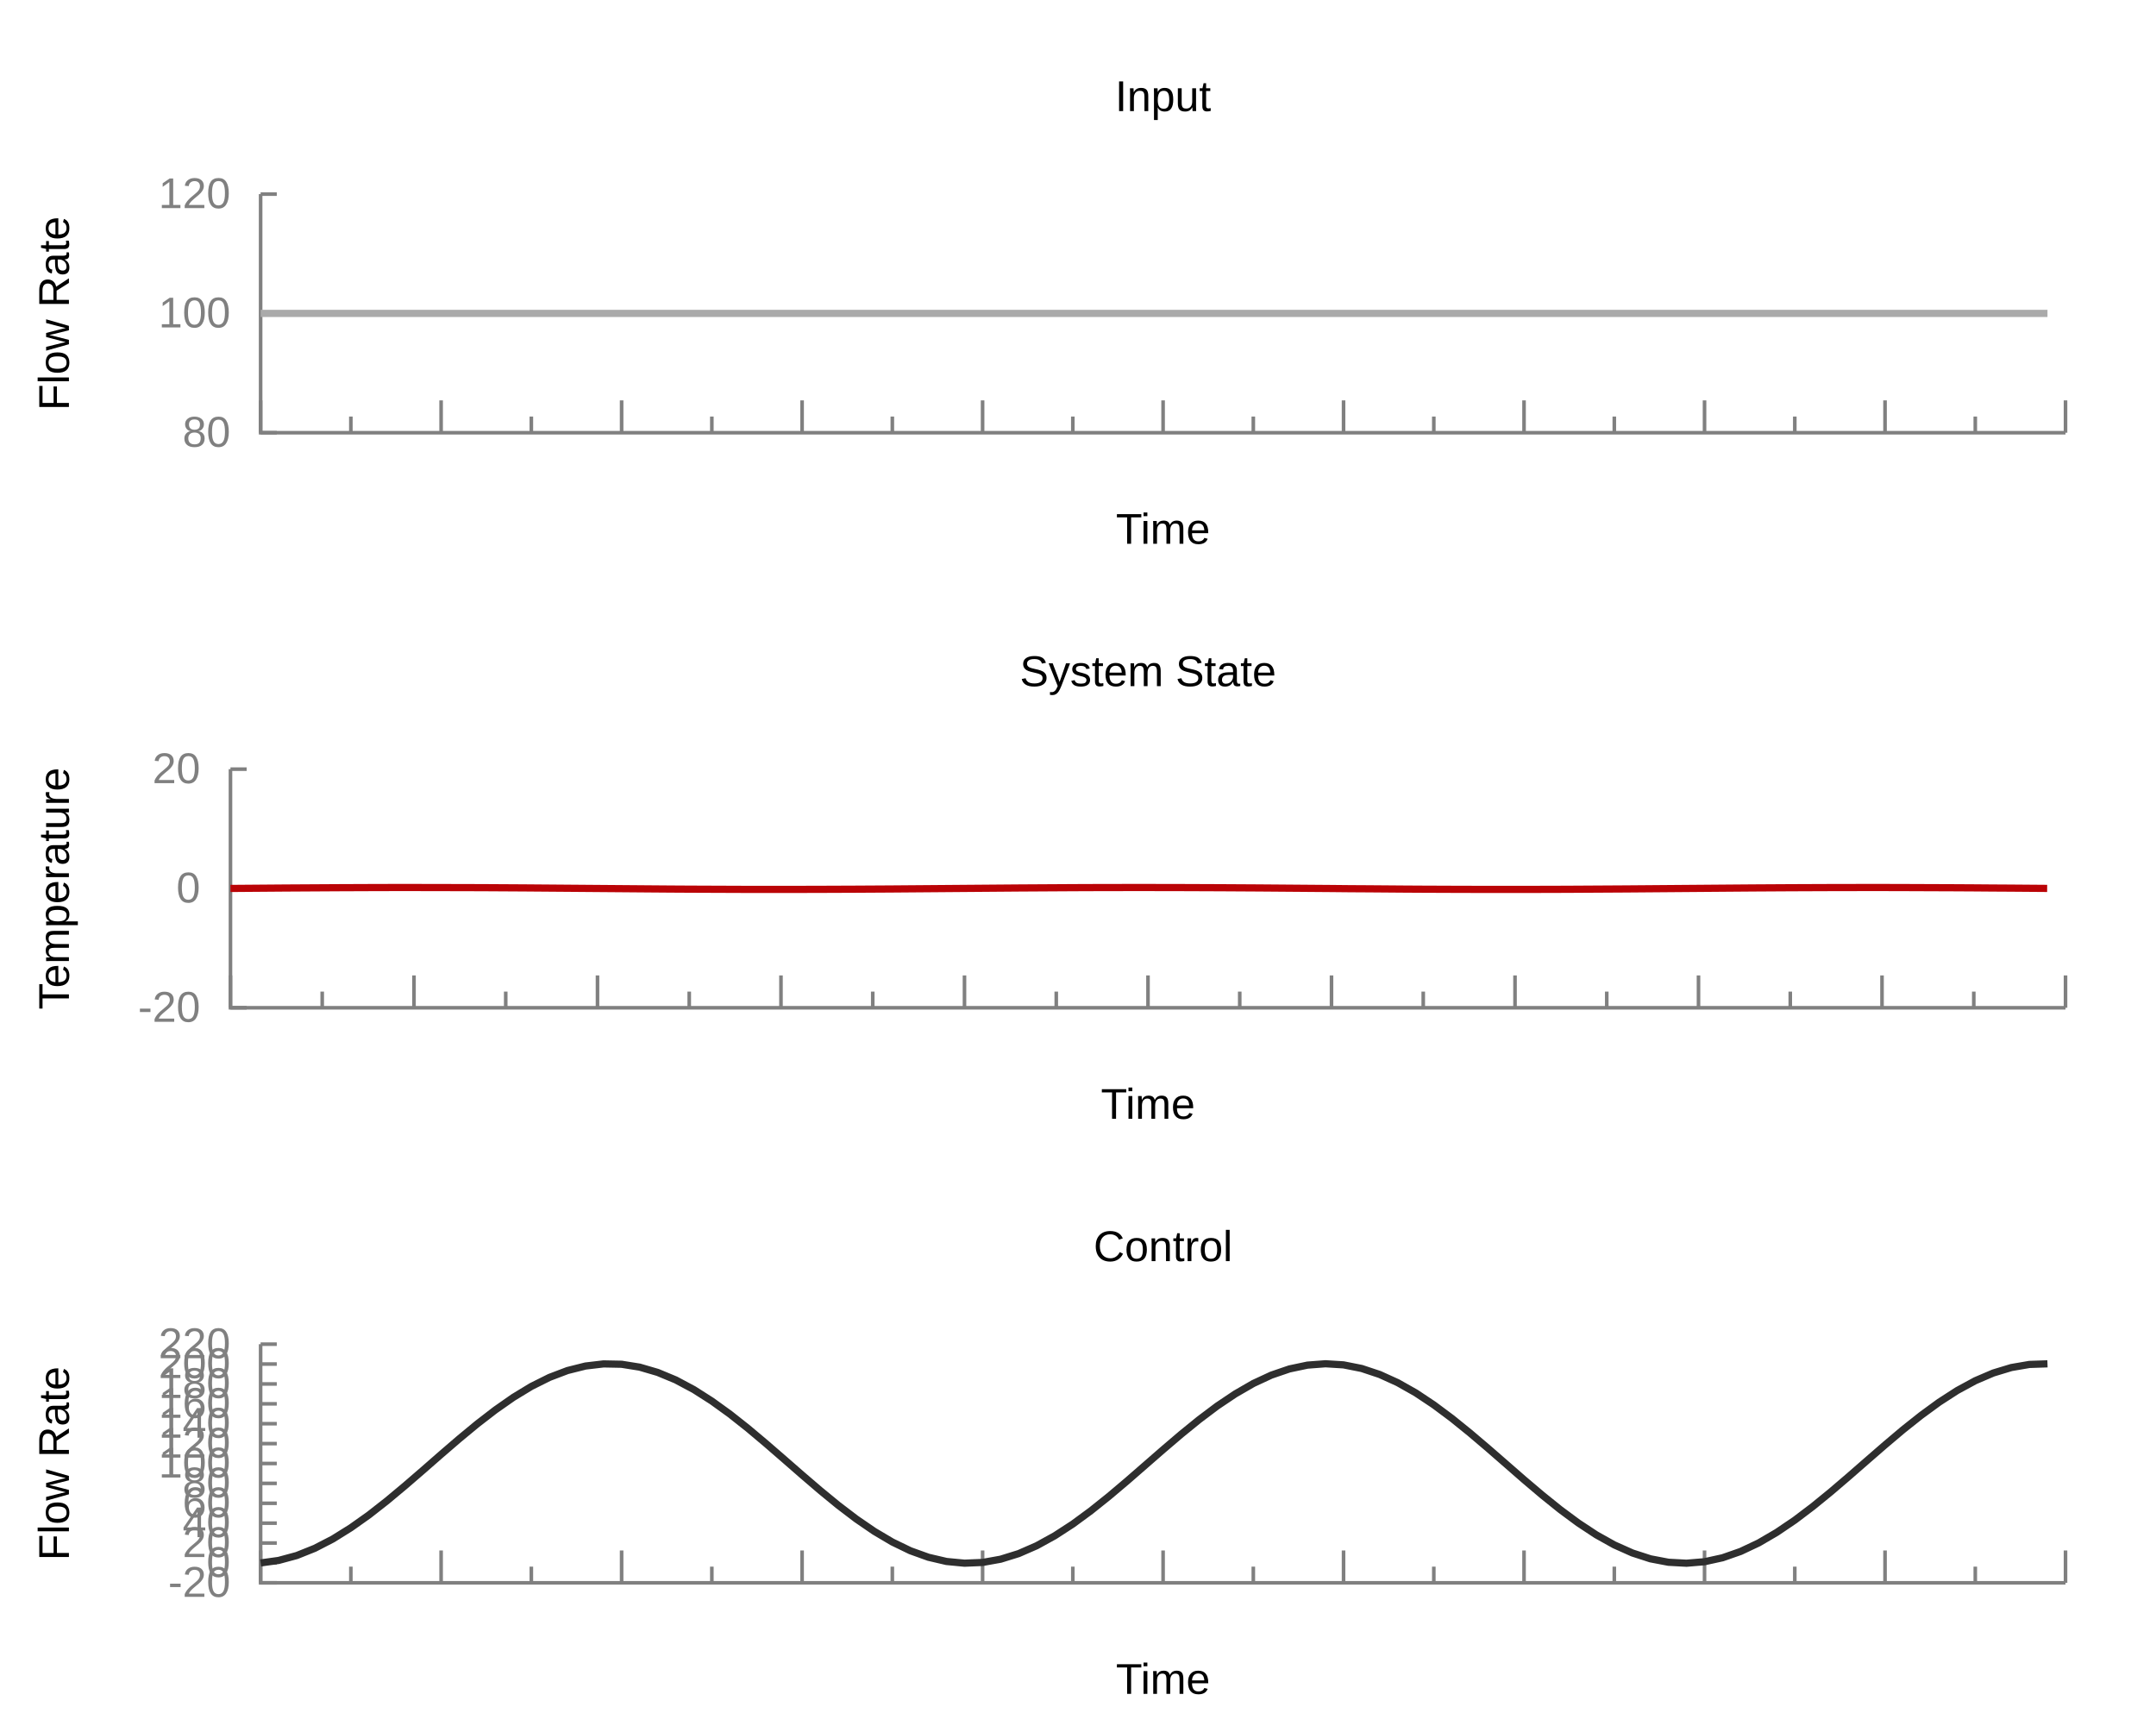
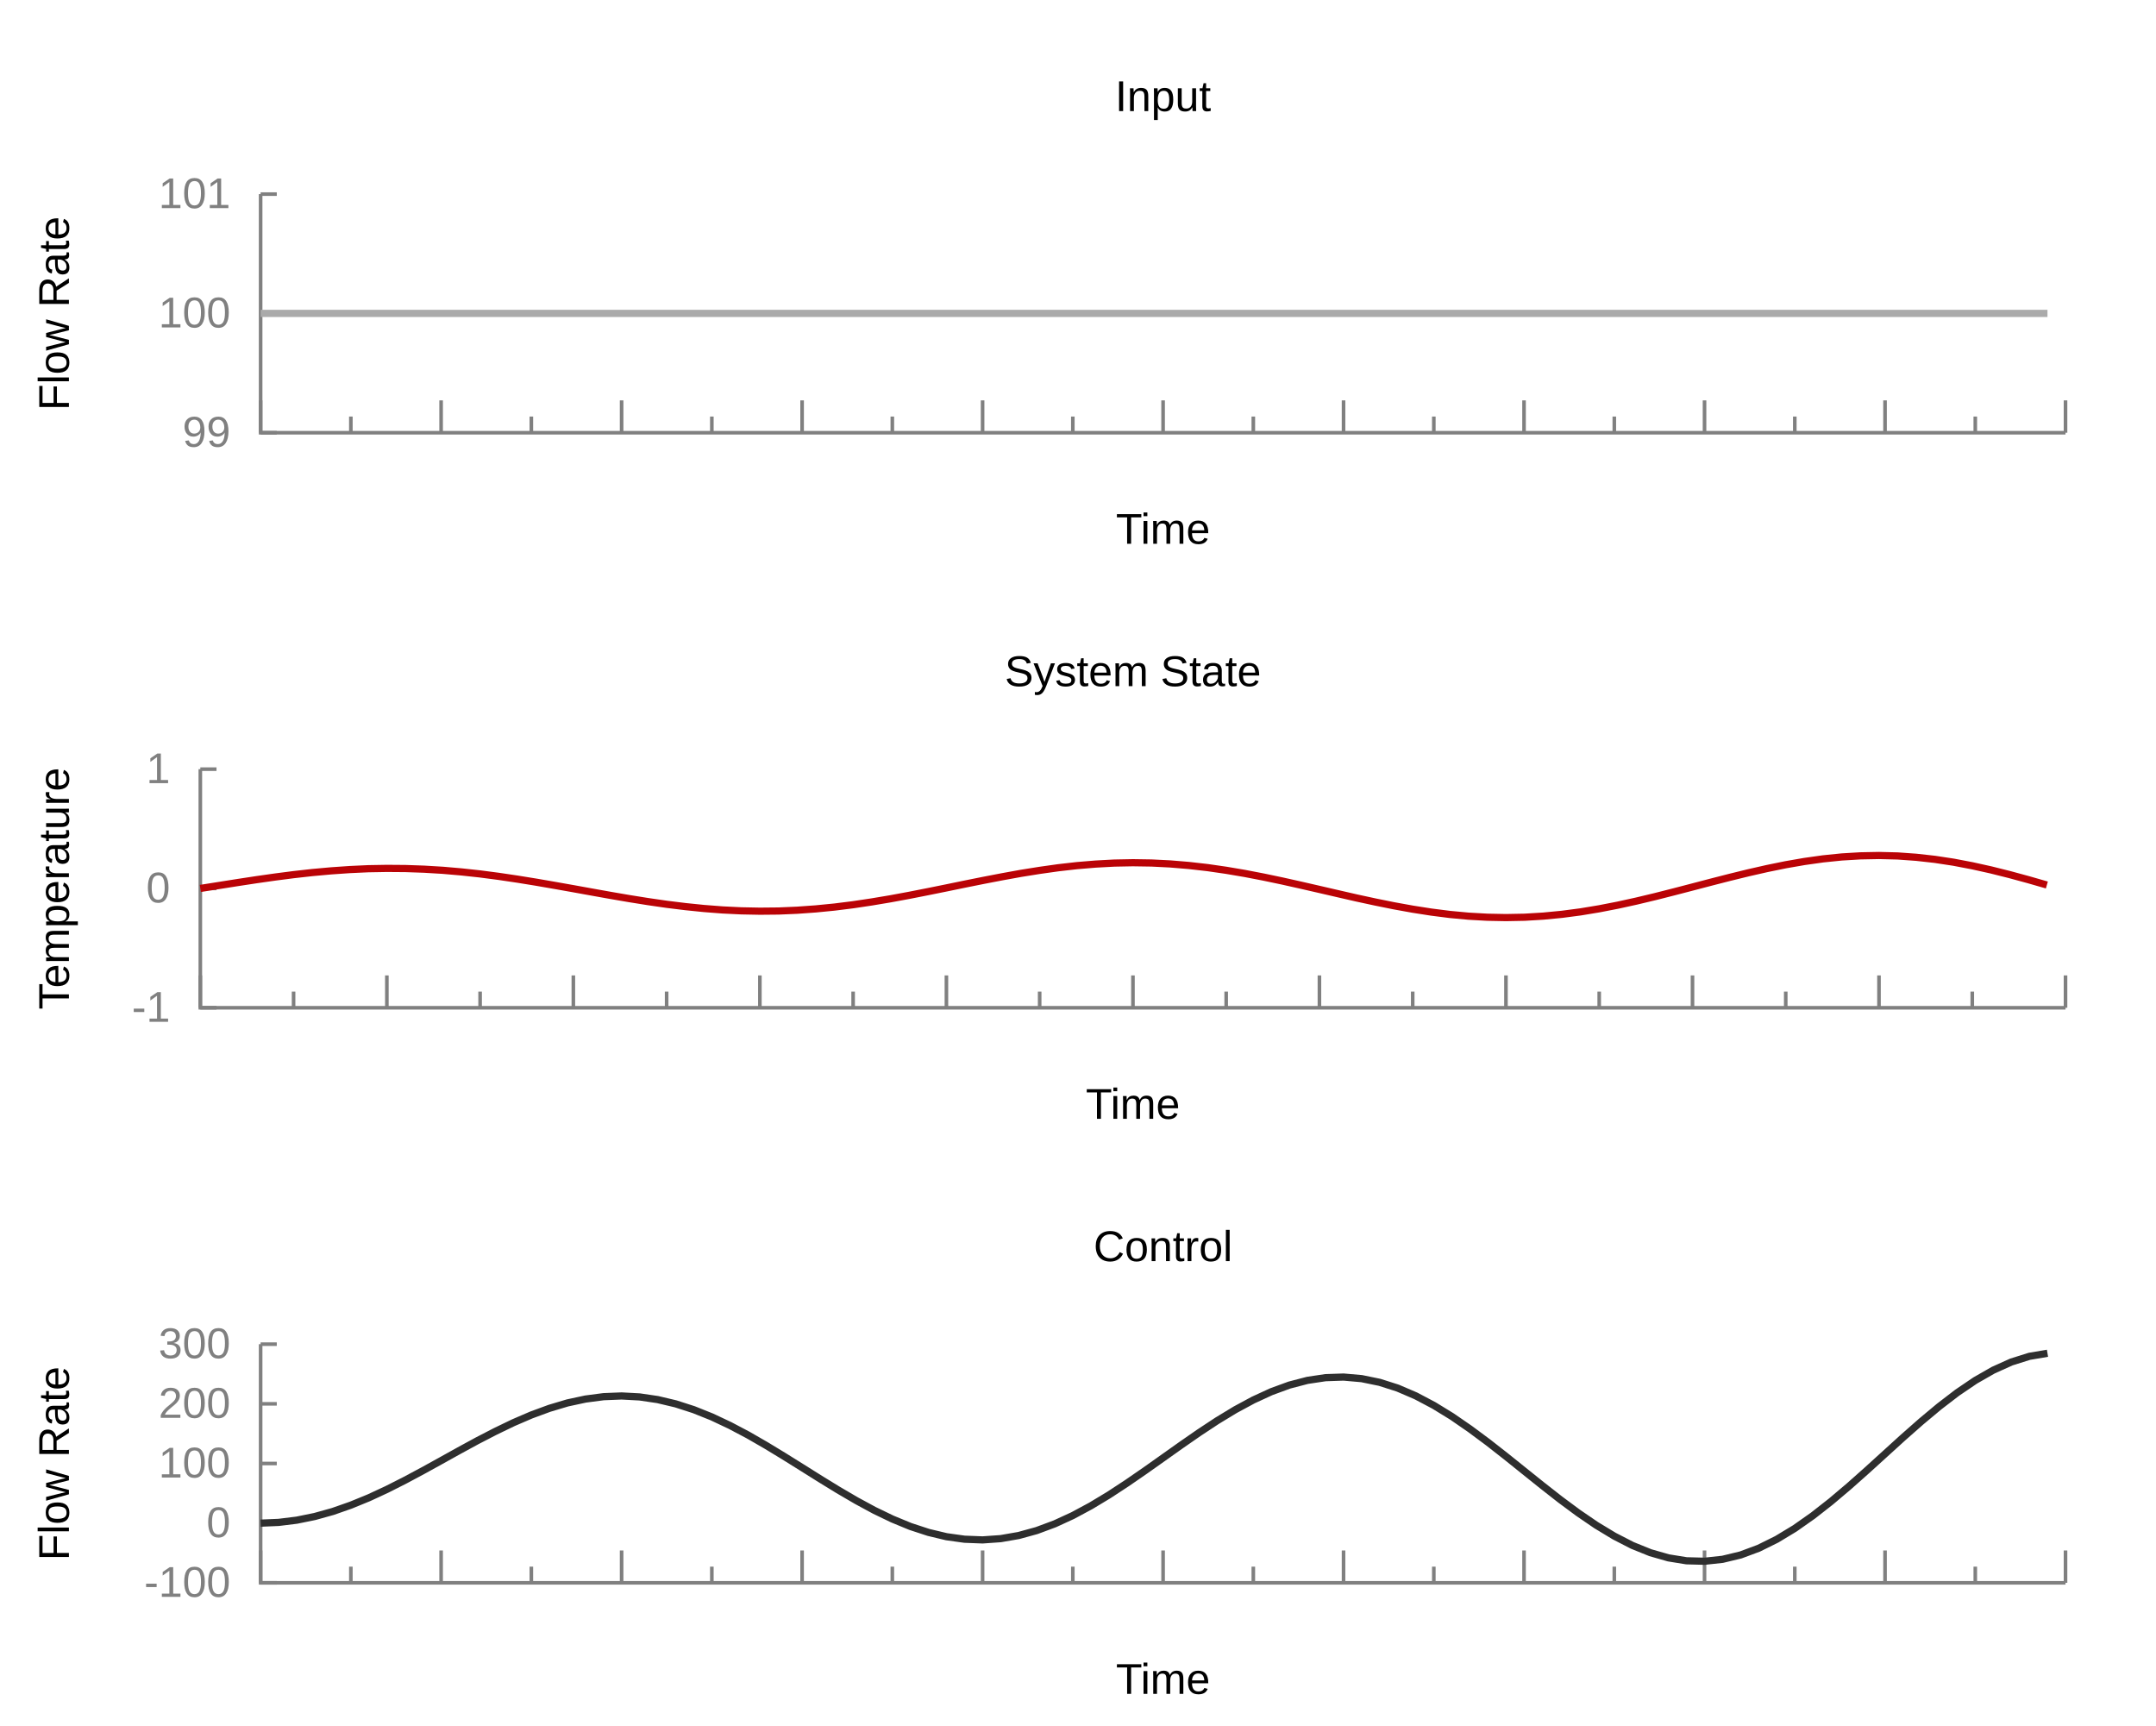
<svg xmlns="http://www.w3.org/2000/svg" xmlns:xlink="http://www.w3.org/1999/xlink" width="600" height="480" viewBox="0 0 600 480">
  <g id="gnuplot_canvas">
    <rect x="0" y="0" width="600" height="480" fill="none" />
    <defs>
      <circle id="gpDot" r="0.5" stroke-width="0.5" stroke="currentColor" />
      <path id="gpPt0" stroke-width="0.222" stroke="currentColor" d="M-1,0 h2 M0,-1 v2" />
      <path id="gpPt1" stroke-width="0.222" stroke="currentColor" d="M-1,-1 L1,1 M1,-1 L-1,1" />
      <path id="gpPt2" stroke-width="0.222" stroke="currentColor" d="M-1,0 L1,0 M0,-1 L0,1 M-1,-1 L1,1 M-1,1 L1,-1" />
      <rect id="gpPt3" stroke-width="0.222" stroke="currentColor" x="-1" y="-1" width="2" height="2" />
      <rect id="gpPt4" stroke-width="0.222" stroke="currentColor" fill="currentColor" x="-1" y="-1" width="2" height="2" />
      <circle id="gpPt5" stroke-width="0.222" stroke="currentColor" cx="0" cy="0" r="1" />
      <use xlink:href="#gpPt5" id="gpPt6" fill="currentColor" stroke="none" />
      <path id="gpPt7" stroke-width="0.222" stroke="currentColor" d="M0,-1.33 L-1.33,0.67 L1.33,0.67 z" />
      <use xlink:href="#gpPt7" id="gpPt8" fill="currentColor" stroke="none" />
      <use xlink:href="#gpPt7" id="gpPt9" stroke="currentColor" transform="rotate(180)" />
      <use xlink:href="#gpPt9" id="gpPt10" fill="currentColor" stroke="none" />
      <use xlink:href="#gpPt3" id="gpPt11" stroke="currentColor" transform="rotate(45)" />
      <use xlink:href="#gpPt11" id="gpPt12" fill="currentColor" stroke="none" />
      <path id="gpPt13" stroke-width="0.222" stroke="currentColor" d="M0,1.330 L1.265,0.411 L0.782,-1.067 L-0.782,-1.076 L-1.265,0.411 z" />
      <use xlink:href="#gpPt13" id="gpPt14" fill="currentColor" stroke="none" />
      <filter id="textbox" filterUnits="objectBoundingBox" x="0" y="0" height="1" width="1">
        <feFlood flood-color="white" flood-opacity="1" result="bgnd" />
        <feComposite in="SourceGraphic" in2="bgnd" operator="atop" />
      </filter>
      <filter id="greybox" filterUnits="objectBoundingBox" x="0" y="0" height="1" width="1">
        <feFlood flood-color="lightgrey" flood-opacity="1" result="grey" />
        <feComposite in="SourceGraphic" in2="grey" operator="atop" />
      </filter>
    </defs>
    <g fill="none" color="white" stroke="currentColor" stroke-width="1.00" stroke-linecap="butt" stroke-linejoin="miter">
</g>
    <g fill="none" color="black" stroke="currentColor" stroke-width="1.00" stroke-linecap="butt" stroke-linejoin="miter">
      <path stroke="rgb(128, 128, 128)" d="M72.53,120.40 L77.03,120.40  " />
      <g transform="translate(64.14,124.30)" stroke="none" fill="rgb(128,128,128)" font-family="Arial" font-size="12.00" text-anchor="end">
        <text>
-           <tspan font-family="Arial"> 80</tspan>
+           <tspan font-family="Arial"> 99</tspan>
        </text>
      </g>
    </g>
    <g fill="none" color="black" stroke="currentColor" stroke-width="1.00" stroke-linecap="butt" stroke-linejoin="miter">
      <path stroke="rgb(128, 128, 128)" d="M72.53,87.20 L77.03,87.20  " />
      <g transform="translate(64.14,91.10)" stroke="none" fill="rgb(128,128,128)" font-family="Arial" font-size="12.00" text-anchor="end">
        <text>
          <tspan font-family="Arial"> 100</tspan>
        </text>
      </g>
    </g>
    <g fill="none" color="black" stroke="currentColor" stroke-width="1.00" stroke-linecap="butt" stroke-linejoin="miter">
      <path stroke="rgb(128, 128, 128)" d="M72.53,54.01 L77.03,54.01  " />
      <g transform="translate(64.14,57.91)" stroke="none" fill="rgb(128,128,128)" font-family="Arial" font-size="12.00" text-anchor="end">
        <text>
-           <tspan font-family="Arial"> 120</tspan>
+           <tspan font-family="Arial"> 101</tspan>
        </text>
      </g>
    </g>
    <g fill="none" color="black" stroke="currentColor" stroke-width="1.00" stroke-linecap="butt" stroke-linejoin="miter">
      <path stroke="rgb(128, 128, 128)" d="M72.53,120.40 L72.53,111.40  " />
      <g transform="translate(72.53,142.30)" stroke="none" fill="rgb(128,128,128)" font-family="Arial" font-size="12.00" text-anchor="middle">
        <text />
      </g>
    </g>
    <g fill="none" color="black" stroke="currentColor" stroke-width="1.00" stroke-linecap="butt" stroke-linejoin="miter">
      <path stroke="rgb(128, 128, 128)" d="M97.64,120.40 L97.64,115.90 M122.76,120.40 L122.76,111.40  " />
      <g transform="translate(122.76,142.30)" stroke="none" fill="rgb(128,128,128)" font-family="Arial" font-size="12.00" text-anchor="middle">
        <text />
      </g>
    </g>
    <g fill="none" color="black" stroke="currentColor" stroke-width="1.00" stroke-linecap="butt" stroke-linejoin="miter">
      <path stroke="rgb(128, 128, 128)" d="M147.87,120.40 L147.87,115.90 M172.99,120.40 L172.99,111.40  " />
      <g transform="translate(172.99,142.30)" stroke="none" fill="rgb(128,128,128)" font-family="Arial" font-size="12.00" text-anchor="middle">
        <text />
      </g>
    </g>
    <g fill="none" color="black" stroke="currentColor" stroke-width="1.00" stroke-linecap="butt" stroke-linejoin="miter">
      <path stroke="rgb(128, 128, 128)" d="M198.10,120.40 L198.10,115.90 M223.22,120.40 L223.22,111.40  " />
      <g transform="translate(223.22,142.30)" stroke="none" fill="rgb(128,128,128)" font-family="Arial" font-size="12.00" text-anchor="middle">
        <text />
      </g>
    </g>
    <g fill="none" color="black" stroke="currentColor" stroke-width="1.00" stroke-linecap="butt" stroke-linejoin="miter">
      <path stroke="rgb(128, 128, 128)" d="M248.33,120.40 L248.33,115.90 M273.45,120.40 L273.45,111.40  " />
      <g transform="translate(273.45,142.30)" stroke="none" fill="rgb(128,128,128)" font-family="Arial" font-size="12.00" text-anchor="middle">
        <text />
      </g>
    </g>
    <g fill="none" color="black" stroke="currentColor" stroke-width="1.00" stroke-linecap="butt" stroke-linejoin="miter">
      <path stroke="rgb(128, 128, 128)" d="M298.56,120.40 L298.56,115.90 M323.68,120.40 L323.68,111.40  " />
      <g transform="translate(323.68,142.30)" stroke="none" fill="rgb(128,128,128)" font-family="Arial" font-size="12.00" text-anchor="middle">
        <text />
      </g>
    </g>
    <g fill="none" color="black" stroke="currentColor" stroke-width="1.00" stroke-linecap="butt" stroke-linejoin="miter">
      <path stroke="rgb(128, 128, 128)" d="M348.79,120.40 L348.79,115.90 M373.90,120.40 L373.90,111.40  " />
      <g transform="translate(373.90,142.30)" stroke="none" fill="rgb(128,128,128)" font-family="Arial" font-size="12.00" text-anchor="middle">
        <text />
      </g>
    </g>
    <g fill="none" color="black" stroke="currentColor" stroke-width="1.00" stroke-linecap="butt" stroke-linejoin="miter">
      <path stroke="rgb(128, 128, 128)" d="M399.02,120.40 L399.02,115.90 M424.13,120.40 L424.13,111.40  " />
      <g transform="translate(424.13,142.30)" stroke="none" fill="rgb(128,128,128)" font-family="Arial" font-size="12.00" text-anchor="middle">
        <text />
      </g>
    </g>
    <g fill="none" color="black" stroke="currentColor" stroke-width="1.00" stroke-linecap="butt" stroke-linejoin="miter">
      <path stroke="rgb(128, 128, 128)" d="M449.25,120.40 L449.25,115.90 M474.36,120.40 L474.36,111.40  " />
      <g transform="translate(474.36,142.30)" stroke="none" fill="rgb(128,128,128)" font-family="Arial" font-size="12.00" text-anchor="middle">
        <text />
      </g>
    </g>
    <g fill="none" color="black" stroke="currentColor" stroke-width="1.00" stroke-linecap="butt" stroke-linejoin="miter">
      <path stroke="rgb(128, 128, 128)" d="M499.48,120.40 L499.48,115.90 M524.59,120.40 L524.59,111.40  " />
      <g transform="translate(524.59,142.30)" stroke="none" fill="rgb(128,128,128)" font-family="Arial" font-size="12.00" text-anchor="middle">
        <text />
      </g>
    </g>
    <g fill="none" color="black" stroke="currentColor" stroke-width="1.00" stroke-linecap="butt" stroke-linejoin="miter">
      <path stroke="rgb(128, 128, 128)" d="M549.71,120.40 L549.71,115.90 M574.82,120.40 L574.82,111.40  " />
      <g transform="translate(574.82,142.30)" stroke="none" fill="rgb(128,128,128)" font-family="Arial" font-size="12.00" text-anchor="middle">
        <text />
      </g>
    </g>
    <g fill="none" color="black" stroke="currentColor" stroke-width="1.00" stroke-linecap="butt" stroke-linejoin="miter">
</g>
    <g fill="none" color="black" stroke="currentColor" stroke-width="1.00" stroke-linecap="butt" stroke-linejoin="miter">
      <path stroke="rgb(128, 128, 128)" d="M72.53,54.01 L72.53,120.40 L574.82,120.40 M574.82,54.01 M72.53,54.01  " />
    </g>
    <g fill="none" color="black" stroke="currentColor" stroke-width="1.00" stroke-linecap="butt" stroke-linejoin="miter">
      <g transform="translate(19.18,87.21) rotate(270)" stroke="none" fill="black" font-family="Arial" font-size="12.00" text-anchor="middle">
        <text>
          <tspan font-family="Arial">Flow Rate</tspan>
        </text>
      </g>
    </g>
    <g fill="none" color="black" stroke="currentColor" stroke-width="1.00" stroke-linecap="butt" stroke-linejoin="miter">
      <g transform="translate(323.67,151.30)" stroke="none" fill="black" font-family="Arial" font-size="12.00" text-anchor="middle">
        <text>
          <tspan font-family="Arial">Time</tspan>
        </text>
      </g>
    </g>
    <g fill="none" color="black" stroke="currentColor" stroke-width="1.00" stroke-linecap="butt" stroke-linejoin="miter">
</g>
    <g id="gnuplot_plot_1a">
      <g fill="none" color="white" stroke="currentColor" stroke-width="2.00" stroke-linecap="butt" stroke-linejoin="miter">
</g>
      <g fill="none" color="black" stroke="currentColor" stroke-width="2.00" stroke-linecap="butt" stroke-linejoin="miter">
        <path stroke="rgb(170, 170, 170)" d="M72.53,87.20 L77.55,87.20 L82.58,87.20 L87.60,87.20 L92.62,87.20 L97.64,87.20 L102.67,87.20 L107.69,87.20   L112.71,87.20 L117.74,87.20 L122.76,87.20 L127.78,87.20 L132.80,87.20 L137.83,87.20 L142.85,87.20 L147.87,87.20   L152.90,87.20 L157.92,87.20 L162.94,87.20 L167.97,87.20 L172.99,87.20 L178.01,87.20 L183.03,87.20 L188.06,87.20   L193.08,87.20 L198.10,87.20 L203.13,87.20 L208.15,87.20 L213.17,87.20 L218.19,87.20 L223.22,87.20 L228.24,87.20   L233.26,87.20 L238.29,87.20 L243.31,87.20 L248.33,87.20 L253.35,87.20 L258.38,87.20 L263.40,87.20 L268.42,87.20   L273.45,87.20 L278.47,87.20 L283.49,87.20 L288.51,87.20 L293.54,87.20 L298.56,87.20 L303.58,87.20 L308.61,87.20   L313.63,87.20 L318.65,87.20 L323.68,87.20 L328.70,87.20 L333.72,87.20 L338.74,87.20 L343.77,87.20 L348.79,87.20   L353.81,87.20 L358.84,87.20 L363.86,87.20 L368.88,87.20 L373.90,87.20 L378.93,87.20 L383.95,87.20 L388.97,87.20   L394.00,87.20 L399.02,87.20 L404.04,87.20 L409.06,87.20 L414.09,87.20 L419.11,87.20 L424.13,87.20 L429.16,87.20   L434.18,87.20 L439.20,87.20 L444.22,87.20 L449.25,87.20 L454.27,87.20 L459.29,87.20 L464.32,87.20 L469.34,87.20   L474.36,87.20 L479.38,87.20 L484.41,87.20 L489.43,87.20 L494.45,87.20 L499.48,87.20 L504.50,87.20 L509.52,87.20   L514.55,87.20 L519.57,87.20 L524.59,87.20 L529.61,87.20 L534.64,87.20 L539.66,87.20 L544.68,87.20 L549.71,87.20   L554.73,87.20 L559.75,87.20 L564.77,87.20 L569.80,87.20  " />
      </g>
    </g>
    <g fill="none" color="black" stroke="currentColor" stroke-width="2.00" stroke-linecap="butt" stroke-linejoin="miter">
</g>
    <g fill="none" color="black" stroke="black" stroke-width="1.00" stroke-linecap="butt" stroke-linejoin="miter">
</g>
    <g fill="none" color="black" stroke="currentColor" stroke-width="1.00" stroke-linecap="butt" stroke-linejoin="miter">
      <g transform="translate(323.67,30.91)" stroke="none" fill="black" font-family="Arial" font-size="12.00" text-anchor="middle">
        <text>
          <tspan font-family="Arial">Input</tspan>
        </text>
      </g>
    </g>
    <g fill="none" color="black" stroke="currentColor" stroke-width="1.00" stroke-linecap="butt" stroke-linejoin="miter">
</g>
    <g fill="none" color="black" stroke="currentColor" stroke-width="1.00" stroke-linecap="butt" stroke-linejoin="miter">
-       <path stroke="rgb(128, 128, 128)" d="M64.14,280.40 L68.64,280.40  " />
-       <g transform="translate(55.75,284.30)" stroke="none" fill="rgb(128,128,128)" font-family="Arial" font-size="12.00" text-anchor="end">
-         <text>
-           <tspan font-family="Arial">-20</tspan>
-         </text>
-       </g>
-     </g>
-     <g fill="none" color="black" stroke="currentColor" stroke-width="1.00" stroke-linecap="butt" stroke-linejoin="miter">
-       <path stroke="rgb(128, 128, 128)" d="M64.14,247.20 L68.64,247.20  " />
-       <g transform="translate(55.75,251.10)" stroke="none" fill="rgb(128,128,128)" font-family="Arial" font-size="12.00" text-anchor="end">
+       <path stroke="rgb(128, 128, 128)" d="M55.75,280.40 L60.25,280.40  " />
+       <g transform="translate(47.36,284.30)" stroke="none" fill="rgb(128,128,128)" font-family="Arial" font-size="12.00" text-anchor="end">
+         <text>
+           <tspan font-family="Arial">-1</tspan>
+         </text>
+       </g>
+     </g>
+     <g fill="none" color="black" stroke="currentColor" stroke-width="1.00" stroke-linecap="butt" stroke-linejoin="miter">
+       <path stroke="rgb(128, 128, 128)" d="M55.75,247.20 L60.25,247.20  " />
+       <g transform="translate(47.36,251.10)" stroke="none" fill="rgb(128,128,128)" font-family="Arial" font-size="12.00" text-anchor="end">
        <text>
          <tspan font-family="Arial"> 0</tspan>
        </text>
      </g>
    </g>
    <g fill="none" color="black" stroke="currentColor" stroke-width="1.00" stroke-linecap="butt" stroke-linejoin="miter">
-       <path stroke="rgb(128, 128, 128)" d="M64.14,214.01 L68.64,214.01  " />
-       <g transform="translate(55.75,217.91)" stroke="none" fill="rgb(128,128,128)" font-family="Arial" font-size="12.00" text-anchor="end">
-         <text>
-           <tspan font-family="Arial"> 20</tspan>
-         </text>
-       </g>
-     </g>
-     <g fill="none" color="black" stroke="currentColor" stroke-width="1.00" stroke-linecap="butt" stroke-linejoin="miter">
-       <path stroke="rgb(128, 128, 128)" d="M64.14,280.40 L64.14,271.40  " />
-       <g transform="translate(64.14,302.30)" stroke="none" fill="rgb(128,128,128)" font-family="Arial" font-size="12.00" text-anchor="middle">
-         <text />
-       </g>
-     </g>
-     <g fill="none" color="black" stroke="currentColor" stroke-width="1.00" stroke-linecap="butt" stroke-linejoin="miter">
-       <path stroke="rgb(128, 128, 128)" d="M89.67,280.40 L89.67,275.90 M115.21,280.40 L115.21,271.40  " />
-       <g transform="translate(115.21,302.30)" stroke="none" fill="rgb(128,128,128)" font-family="Arial" font-size="12.00" text-anchor="middle">
-         <text />
-       </g>
-     </g>
-     <g fill="none" color="black" stroke="currentColor" stroke-width="1.00" stroke-linecap="butt" stroke-linejoin="miter">
-       <path stroke="rgb(128, 128, 128)" d="M140.74,280.40 L140.74,275.90 M166.28,280.40 L166.28,271.40  " />
-       <g transform="translate(166.28,302.30)" stroke="none" fill="rgb(128,128,128)" font-family="Arial" font-size="12.00" text-anchor="middle">
-         <text />
-       </g>
-     </g>
-     <g fill="none" color="black" stroke="currentColor" stroke-width="1.00" stroke-linecap="butt" stroke-linejoin="miter">
-       <path stroke="rgb(128, 128, 128)" d="M191.81,280.40 L191.81,275.90 M217.34,280.40 L217.34,271.40  " />
-       <g transform="translate(217.34,302.30)" stroke="none" fill="rgb(128,128,128)" font-family="Arial" font-size="12.00" text-anchor="middle">
-         <text />
-       </g>
-     </g>
-     <g fill="none" color="black" stroke="currentColor" stroke-width="1.00" stroke-linecap="butt" stroke-linejoin="miter">
-       <path stroke="rgb(128, 128, 128)" d="M242.88,280.40 L242.88,275.90 M268.41,280.40 L268.41,271.40  " />
-       <g transform="translate(268.41,302.30)" stroke="none" fill="rgb(128,128,128)" font-family="Arial" font-size="12.00" text-anchor="middle">
-         <text />
-       </g>
-     </g>
-     <g fill="none" color="black" stroke="currentColor" stroke-width="1.00" stroke-linecap="butt" stroke-linejoin="miter">
-       <path stroke="rgb(128, 128, 128)" d="M293.95,280.40 L293.95,275.90 M319.48,280.40 L319.48,271.40  " />
-       <g transform="translate(319.48,302.30)" stroke="none" fill="rgb(128,128,128)" font-family="Arial" font-size="12.00" text-anchor="middle">
-         <text />
-       </g>
-     </g>
-     <g fill="none" color="black" stroke="currentColor" stroke-width="1.00" stroke-linecap="butt" stroke-linejoin="miter">
-       <path stroke="rgb(128, 128, 128)" d="M345.01,280.40 L345.01,275.90 M370.55,280.40 L370.55,271.40  " />
-       <g transform="translate(370.55,302.30)" stroke="none" fill="rgb(128,128,128)" font-family="Arial" font-size="12.00" text-anchor="middle">
-         <text />
-       </g>
-     </g>
-     <g fill="none" color="black" stroke="currentColor" stroke-width="1.00" stroke-linecap="butt" stroke-linejoin="miter">
-       <path stroke="rgb(128, 128, 128)" d="M396.08,280.40 L396.08,275.90 M421.62,280.40 L421.62,271.40  " />
-       <g transform="translate(421.62,302.30)" stroke="none" fill="rgb(128,128,128)" font-family="Arial" font-size="12.00" text-anchor="middle">
-         <text />
-       </g>
-     </g>
-     <g fill="none" color="black" stroke="currentColor" stroke-width="1.00" stroke-linecap="butt" stroke-linejoin="miter">
-       <path stroke="rgb(128, 128, 128)" d="M447.15,280.40 L447.15,275.90 M472.68,280.40 L472.68,271.40  " />
-       <g transform="translate(472.68,302.30)" stroke="none" fill="rgb(128,128,128)" font-family="Arial" font-size="12.00" text-anchor="middle">
-         <text />
-       </g>
-     </g>
-     <g fill="none" color="black" stroke="currentColor" stroke-width="1.00" stroke-linecap="butt" stroke-linejoin="miter">
-       <path stroke="rgb(128, 128, 128)" d="M498.22,280.40 L498.22,275.90 M523.75,280.40 L523.75,271.40  " />
-       <g transform="translate(523.75,302.30)" stroke="none" fill="rgb(128,128,128)" font-family="Arial" font-size="12.00" text-anchor="middle">
-         <text />
-       </g>
-     </g>
-     <g fill="none" color="black" stroke="currentColor" stroke-width="1.00" stroke-linecap="butt" stroke-linejoin="miter">
-       <path stroke="rgb(128, 128, 128)" d="M549.29,280.40 L549.29,275.90 M574.82,280.40 L574.82,271.40  " />
+       <path stroke="rgb(128, 128, 128)" d="M55.75,214.01 L60.25,214.01  " />
+       <g transform="translate(47.36,217.91)" stroke="none" fill="rgb(128,128,128)" font-family="Arial" font-size="12.00" text-anchor="end">
+         <text>
+           <tspan font-family="Arial"> 1</tspan>
+         </text>
+       </g>
+     </g>
+     <g fill="none" color="black" stroke="currentColor" stroke-width="1.00" stroke-linecap="butt" stroke-linejoin="miter">
+       <path stroke="rgb(128, 128, 128)" d="M55.75,280.40 L55.75,271.40  " />
+       <g transform="translate(55.75,302.30)" stroke="none" fill="rgb(128,128,128)" font-family="Arial" font-size="12.00" text-anchor="middle">
+         <text />
+       </g>
+     </g>
+     <g fill="none" color="black" stroke="currentColor" stroke-width="1.00" stroke-linecap="butt" stroke-linejoin="miter">
+       <path stroke="rgb(128, 128, 128)" d="M81.70,280.40 L81.70,275.90 M107.66,280.40 L107.66,271.40  " />
+       <g transform="translate(107.66,302.30)" stroke="none" fill="rgb(128,128,128)" font-family="Arial" font-size="12.00" text-anchor="middle">
+         <text />
+       </g>
+     </g>
+     <g fill="none" color="black" stroke="currentColor" stroke-width="1.00" stroke-linecap="butt" stroke-linejoin="miter">
+       <path stroke="rgb(128, 128, 128)" d="M133.61,280.40 L133.61,275.90 M159.56,280.40 L159.56,271.40  " />
+       <g transform="translate(159.56,302.30)" stroke="none" fill="rgb(128,128,128)" font-family="Arial" font-size="12.00" text-anchor="middle">
+         <text />
+       </g>
+     </g>
+     <g fill="none" color="black" stroke="currentColor" stroke-width="1.00" stroke-linecap="butt" stroke-linejoin="miter">
+       <path stroke="rgb(128, 128, 128)" d="M185.52,280.40 L185.52,275.90 M211.47,280.40 L211.47,271.40  " />
+       <g transform="translate(211.47,302.30)" stroke="none" fill="rgb(128,128,128)" font-family="Arial" font-size="12.00" text-anchor="middle">
+         <text />
+       </g>
+     </g>
+     <g fill="none" color="black" stroke="currentColor" stroke-width="1.00" stroke-linecap="butt" stroke-linejoin="miter">
+       <path stroke="rgb(128, 128, 128)" d="M237.42,280.40 L237.42,275.90 M263.38,280.40 L263.38,271.40  " />
+       <g transform="translate(263.38,302.30)" stroke="none" fill="rgb(128,128,128)" font-family="Arial" font-size="12.00" text-anchor="middle">
+         <text />
+       </g>
+     </g>
+     <g fill="none" color="black" stroke="currentColor" stroke-width="1.00" stroke-linecap="butt" stroke-linejoin="miter">
+       <path stroke="rgb(128, 128, 128)" d="M289.33,280.40 L289.33,275.90 M315.29,280.40 L315.29,271.40  " />
+       <g transform="translate(315.29,302.30)" stroke="none" fill="rgb(128,128,128)" font-family="Arial" font-size="12.00" text-anchor="middle">
+         <text />
+       </g>
+     </g>
+     <g fill="none" color="black" stroke="currentColor" stroke-width="1.00" stroke-linecap="butt" stroke-linejoin="miter">
+       <path stroke="rgb(128, 128, 128)" d="M341.24,280.40 L341.24,275.90 M367.19,280.40 L367.19,271.40  " />
+       <g transform="translate(367.19,302.30)" stroke="none" fill="rgb(128,128,128)" font-family="Arial" font-size="12.00" text-anchor="middle">
+         <text />
+       </g>
+     </g>
+     <g fill="none" color="black" stroke="currentColor" stroke-width="1.00" stroke-linecap="butt" stroke-linejoin="miter">
+       <path stroke="rgb(128, 128, 128)" d="M393.15,280.40 L393.15,275.90 M419.10,280.40 L419.10,271.40  " />
+       <g transform="translate(419.10,302.30)" stroke="none" fill="rgb(128,128,128)" font-family="Arial" font-size="12.00" text-anchor="middle">
+         <text />
+       </g>
+     </g>
+     <g fill="none" color="black" stroke="currentColor" stroke-width="1.00" stroke-linecap="butt" stroke-linejoin="miter">
+       <path stroke="rgb(128, 128, 128)" d="M445.05,280.40 L445.05,275.90 M471.01,280.40 L471.01,271.40  " />
+       <g transform="translate(471.01,302.30)" stroke="none" fill="rgb(128,128,128)" font-family="Arial" font-size="12.00" text-anchor="middle">
+         <text />
+       </g>
+     </g>
+     <g fill="none" color="black" stroke="currentColor" stroke-width="1.00" stroke-linecap="butt" stroke-linejoin="miter">
+       <path stroke="rgb(128, 128, 128)" d="M496.96,280.40 L496.96,275.90 M522.91,280.40 L522.91,271.40  " />
+       <g transform="translate(522.91,302.30)" stroke="none" fill="rgb(128,128,128)" font-family="Arial" font-size="12.00" text-anchor="middle">
+         <text />
+       </g>
+     </g>
+     <g fill="none" color="black" stroke="currentColor" stroke-width="1.00" stroke-linecap="butt" stroke-linejoin="miter">
+       <path stroke="rgb(128, 128, 128)" d="M548.87,280.40 L548.87,275.90 M574.82,280.40 L574.82,271.40  " />
      <g transform="translate(574.82,302.30)" stroke="none" fill="rgb(128,128,128)" font-family="Arial" font-size="12.00" text-anchor="middle">
        <text />
      </g>
    </g>
    <g fill="none" color="black" stroke="currentColor" stroke-width="1.00" stroke-linecap="butt" stroke-linejoin="miter">
</g>
    <g fill="none" color="black" stroke="currentColor" stroke-width="1.00" stroke-linecap="butt" stroke-linejoin="miter">
-       <path stroke="rgb(128, 128, 128)" d="M64.14,214.01 L64.14,280.40 L574.82,280.40 M574.82,214.01 M64.14,214.01  " />
+       <path stroke="rgb(128, 128, 128)" d="M55.75,214.01 L55.75,280.40 L574.82,280.40 M574.82,214.01 M55.75,214.01  " />
    </g>
    <g fill="none" color="black" stroke="currentColor" stroke-width="1.00" stroke-linecap="butt" stroke-linejoin="miter">
      <g transform="translate(19.18,247.21) rotate(270)" stroke="none" fill="black" font-family="Arial" font-size="12.00" text-anchor="middle">
        <text>
          <tspan font-family="Arial">Temperature</tspan>
        </text>
      </g>
    </g>
    <g fill="none" color="black" stroke="currentColor" stroke-width="1.00" stroke-linecap="butt" stroke-linejoin="miter">
-       <g transform="translate(319.48,311.30)" stroke="none" fill="black" font-family="Arial" font-size="12.00" text-anchor="middle">
+       <g transform="translate(315.28,311.30)" stroke="none" fill="black" font-family="Arial" font-size="12.00" text-anchor="middle">
        <text>
          <tspan font-family="Arial">Time</tspan>
        </text>
      </g>
    </g>
    <g fill="none" color="black" stroke="currentColor" stroke-width="1.00" stroke-linecap="butt" stroke-linejoin="miter">
</g>
    <g id="gnuplot_plot_1b">
      <g fill="none" color="white" stroke="currentColor" stroke-width="2.00" stroke-linecap="butt" stroke-linejoin="miter">
</g>
      <g fill="none" color="black" stroke="currentColor" stroke-width="2.00" stroke-linecap="butt" stroke-linejoin="miter">
-         <path stroke="rgb(186,   3,   6)" d="M64.14,247.20 L69.25,247.16 L74.35,247.12 L79.46,247.08 L84.57,247.05 L89.67,247.02 L94.78,246.99 L99.89,246.97   L104.99,246.95 L110.10,246.94 L115.21,246.94 L120.31,246.95 L125.42,246.96 L130.53,246.97 L135.64,246.99 L140.74,247.02   L145.85,247.05 L150.96,247.09 L156.06,247.13 L161.17,247.17 L166.28,247.21 L171.38,247.25 L176.49,247.29 L181.60,247.33   L186.70,247.37 L191.81,247.40 L196.92,247.42 L202.02,247.44 L207.13,247.46 L212.24,247.47 L217.34,247.47 L222.45,247.46   L227.56,247.45 L232.66,247.43 L237.77,247.41 L242.88,247.38 L247.98,247.35 L253.09,247.31 L258.20,247.27 L263.31,247.23   L268.41,247.19 L273.52,247.15 L278.63,247.11 L283.73,247.07 L288.84,247.04 L293.95,247.01 L299.05,246.98 L304.16,246.96   L309.27,246.95 L314.37,246.94 L319.48,246.94 L324.59,246.95 L329.69,246.96 L334.80,246.98 L339.91,247.00 L345.01,247.03   L350.12,247.06 L355.23,247.10 L360.33,247.14 L365.44,247.18 L370.55,247.22 L375.65,247.27 L380.76,247.30 L385.87,247.34   L390.98,247.38 L396.08,247.41 L401.19,247.43 L406.30,247.45 L411.40,247.46 L416.51,247.47 L421.62,247.47 L426.72,247.46   L431.83,247.45 L436.94,247.43 L442.04,247.40 L447.15,247.37 L452.26,247.34 L457.36,247.30 L462.47,247.26 L467.58,247.22   L472.68,247.18 L477.79,247.14 L482.90,247.10 L488.00,247.06 L493.11,247.03 L498.22,247.00 L503.32,246.98 L508.43,246.96   L513.54,246.95 L518.65,246.94 L523.75,246.94 L528.86,246.95 L533.97,246.97 L539.07,246.99 L544.18,247.01 L549.29,247.04   L554.39,247.08 L559.50,247.11 L564.61,247.15 L569.71,247.19  " />
+         <path stroke="rgb(186,   3,   6)" d="M55.75,247.20 L60.94,246.38 L66.13,245.56 L71.32,244.77 L76.51,244.03 L81.70,243.36 L86.89,242.78 L92.08,242.31   L97.28,241.95 L102.47,241.71 L107.66,241.62 L112.85,241.66 L118.04,241.84 L123.23,242.15 L128.42,242.60 L133.61,243.16   L138.80,243.84 L143.99,244.61 L149.18,245.45 L154.37,246.35 L159.56,247.27 L164.75,248.21 L169.95,249.14 L175.14,250.03   L180.33,250.86 L185.52,251.61 L190.71,252.25 L195.90,252.78 L201.09,253.18 L206.28,253.43 L211.47,253.53 L216.66,253.48   L221.85,253.26 L227.04,252.89 L232.23,252.38 L237.42,251.73 L242.62,250.95 L247.81,250.08 L253.00,249.12 L258.19,248.10   L263.38,247.05 L268.57,245.98 L273.76,244.94 L278.95,243.94 L284.14,243.00 L289.33,242.17 L294.52,241.44 L299.71,240.85   L304.90,240.42 L310.09,240.14 L315.29,240.04 L320.48,240.12 L325.67,240.38 L330.86,240.81 L336.05,241.40 L341.24,242.15   L346.43,243.03 L351.62,244.03 L356.81,245.12 L362.00,246.28 L367.19,247.47 L372.38,248.67 L377.57,249.86 L382.76,250.98   L387.95,252.03 L393.15,252.97 L398.34,253.78 L403.53,254.44 L408.72,254.92 L413.91,255.21 L419.10,255.31 L424.29,255.21   L429.48,254.90 L434.67,254.40 L439.86,253.72 L445.05,252.86 L450.24,251.85 L455.43,250.71 L460.62,249.47 L465.82,248.15   L471.01,246.80 L476.20,245.44 L481.39,244.11 L486.58,242.84 L491.77,241.66 L496.96,240.60 L502.15,239.70 L507.34,238.97   L512.53,238.44 L517.72,238.13 L522.91,238.03 L528.10,238.16 L533.29,238.53 L538.49,239.11 L543.68,239.90 L548.87,240.89   L554.06,242.04 L559.25,243.34 L564.44,244.75 L569.63,246.24  " />
      </g>
    </g>
    <g fill="none" color="black" stroke="currentColor" stroke-width="2.00" stroke-linecap="butt" stroke-linejoin="miter">
</g>
    <g fill="none" color="black" stroke="black" stroke-width="1.00" stroke-linecap="butt" stroke-linejoin="miter">
</g>
    <g fill="none" color="black" stroke="currentColor" stroke-width="1.00" stroke-linecap="butt" stroke-linejoin="miter">
-       <g transform="translate(319.48,190.91)" stroke="none" fill="black" font-family="Arial" font-size="12.00" text-anchor="middle">
+       <g transform="translate(315.28,190.91)" stroke="none" fill="black" font-family="Arial" font-size="12.00" text-anchor="middle">
        <text>
          <tspan font-family="Arial">System State</tspan>
        </text>
      </g>
    </g>
    <g fill="none" color="black" stroke="currentColor" stroke-width="1.00" stroke-linecap="butt" stroke-linejoin="miter">
</g>
    <g fill="none" color="black" stroke="currentColor" stroke-width="1.00" stroke-linecap="butt" stroke-linejoin="miter">
      <path stroke="rgb(128, 128, 128)" d="M72.53,440.40 L77.03,440.40  " />
      <g transform="translate(64.14,444.30)" stroke="none" fill="rgb(128,128,128)" font-family="Arial" font-size="12.00" text-anchor="end">
        <text>
-           <tspan font-family="Arial">-20</tspan>
-         </text>
-       </g>
-     </g>
-     <g fill="none" color="black" stroke="currentColor" stroke-width="1.00" stroke-linecap="butt" stroke-linejoin="miter">
-       <path stroke="rgb(128, 128, 128)" d="M72.53,434.87 L77.03,434.87  " />
-       <g transform="translate(64.14,438.77)" stroke="none" fill="rgb(128,128,128)" font-family="Arial" font-size="12.00" text-anchor="end">
-         <text>
-           <tspan font-family="Arial"> 0</tspan>
-         </text>
-       </g>
-     </g>
-     <g fill="none" color="black" stroke="currentColor" stroke-width="1.00" stroke-linecap="butt" stroke-linejoin="miter">
-       <path stroke="rgb(128, 128, 128)" d="M72.53,429.33 L77.03,429.33  " />
-       <g transform="translate(64.14,433.23)" stroke="none" fill="rgb(128,128,128)" font-family="Arial" font-size="12.00" text-anchor="end">
-         <text>
-           <tspan font-family="Arial"> 20</tspan>
+           <tspan font-family="Arial">-100</tspan>
        </text>
      </g>
    </g>
    <g fill="none" color="black" stroke="currentColor" stroke-width="1.00" stroke-linecap="butt" stroke-linejoin="miter">
      <path stroke="rgb(128, 128, 128)" d="M72.53,423.80 L77.03,423.80  " />
      <g transform="translate(64.14,427.70)" stroke="none" fill="rgb(128,128,128)" font-family="Arial" font-size="12.00" text-anchor="end">
        <text>
-           <tspan font-family="Arial"> 40</tspan>
-         </text>
-       </g>
-     </g>
-     <g fill="none" color="black" stroke="currentColor" stroke-width="1.00" stroke-linecap="butt" stroke-linejoin="miter">
-       <path stroke="rgb(128, 128, 128)" d="M72.53,418.27 L77.03,418.27  " />
-       <g transform="translate(64.14,422.17)" stroke="none" fill="rgb(128,128,128)" font-family="Arial" font-size="12.00" text-anchor="end">
-         <text>
-           <tspan font-family="Arial"> 60</tspan>
-         </text>
-       </g>
-     </g>
-     <g fill="none" color="black" stroke="currentColor" stroke-width="1.00" stroke-linecap="butt" stroke-linejoin="miter">
-       <path stroke="rgb(128, 128, 128)" d="M72.53,412.73 L77.03,412.73  " />
-       <g transform="translate(64.14,416.63)" stroke="none" fill="rgb(128,128,128)" font-family="Arial" font-size="12.00" text-anchor="end">
-         <text>
-           <tspan font-family="Arial"> 80</tspan>
+           <tspan font-family="Arial"> 0</tspan>
        </text>
      </g>
    </g>
    <g fill="none" color="black" stroke="currentColor" stroke-width="1.00" stroke-linecap="butt" stroke-linejoin="miter">
      <path stroke="rgb(128, 128, 128)" d="M72.53,407.20 L77.03,407.20  " />
      <g transform="translate(64.14,411.10)" stroke="none" fill="rgb(128,128,128)" font-family="Arial" font-size="12.00" text-anchor="end">
        <text>
          <tspan font-family="Arial"> 100</tspan>
        </text>
      </g>
    </g>
    <g fill="none" color="black" stroke="currentColor" stroke-width="1.00" stroke-linecap="butt" stroke-linejoin="miter">
-       <path stroke="rgb(128, 128, 128)" d="M72.53,401.67 L77.03,401.67  " />
-       <g transform="translate(64.14,405.57)" stroke="none" fill="rgb(128,128,128)" font-family="Arial" font-size="12.00" text-anchor="end">
-         <text>
-           <tspan font-family="Arial"> 120</tspan>
-         </text>
-       </g>
-     </g>
-     <g fill="none" color="black" stroke="currentColor" stroke-width="1.00" stroke-linecap="butt" stroke-linejoin="miter">
-       <path stroke="rgb(128, 128, 128)" d="M72.53,396.13 L77.03,396.13  " />
-       <g transform="translate(64.14,400.03)" stroke="none" fill="rgb(128,128,128)" font-family="Arial" font-size="12.00" text-anchor="end">
-         <text>
-           <tspan font-family="Arial"> 140</tspan>
-         </text>
-       </g>
-     </g>
-     <g fill="none" color="black" stroke="currentColor" stroke-width="1.00" stroke-linecap="butt" stroke-linejoin="miter">
      <path stroke="rgb(128, 128, 128)" d="M72.53,390.60 L77.03,390.60  " />
      <g transform="translate(64.14,394.50)" stroke="none" fill="rgb(128,128,128)" font-family="Arial" font-size="12.00" text-anchor="end">
        <text>
-           <tspan font-family="Arial"> 160</tspan>
-         </text>
-       </g>
-     </g>
-     <g fill="none" color="black" stroke="currentColor" stroke-width="1.00" stroke-linecap="butt" stroke-linejoin="miter">
-       <path stroke="rgb(128, 128, 128)" d="M72.53,385.07 L77.03,385.07  " />
-       <g transform="translate(64.14,388.97)" stroke="none" fill="rgb(128,128,128)" font-family="Arial" font-size="12.00" text-anchor="end">
-         <text>
-           <tspan font-family="Arial"> 180</tspan>
-         </text>
-       </g>
-     </g>
-     <g fill="none" color="black" stroke="currentColor" stroke-width="1.00" stroke-linecap="butt" stroke-linejoin="miter">
-       <path stroke="rgb(128, 128, 128)" d="M72.53,379.53 L77.03,379.53  " />
-       <g transform="translate(64.14,383.43)" stroke="none" fill="rgb(128,128,128)" font-family="Arial" font-size="12.00" text-anchor="end">
-         <text>
          <tspan font-family="Arial"> 200</tspan>
        </text>
      </g>
    </g>
    <g fill="none" color="black" stroke="currentColor" stroke-width="1.00" stroke-linecap="butt" stroke-linejoin="miter">
      <path stroke="rgb(128, 128, 128)" d="M72.53,374.00 L77.03,374.00  " />
      <g transform="translate(64.14,377.90)" stroke="none" fill="rgb(128,128,128)" font-family="Arial" font-size="12.00" text-anchor="end">
        <text>
-           <tspan font-family="Arial"> 220</tspan>
+           <tspan font-family="Arial"> 300</tspan>
        </text>
      </g>
    </g>
    <g fill="none" color="black" stroke="currentColor" stroke-width="1.00" stroke-linecap="butt" stroke-linejoin="miter">
      <path stroke="rgb(128, 128, 128)" d="M72.53,440.40 L72.53,431.40  " />
      <g transform="translate(72.53,462.30)" stroke="none" fill="rgb(128,128,128)" font-family="Arial" font-size="12.00" text-anchor="middle">
        <text />
      </g>
    </g>
    <g fill="none" color="black" stroke="currentColor" stroke-width="1.00" stroke-linecap="butt" stroke-linejoin="miter">
      <path stroke="rgb(128, 128, 128)" d="M97.64,440.40 L97.64,435.90 M122.76,440.40 L122.76,431.40  " />
      <g transform="translate(122.76,462.30)" stroke="none" fill="rgb(128,128,128)" font-family="Arial" font-size="12.00" text-anchor="middle">
        <text />
      </g>
    </g>
    <g fill="none" color="black" stroke="currentColor" stroke-width="1.00" stroke-linecap="butt" stroke-linejoin="miter">
      <path stroke="rgb(128, 128, 128)" d="M147.87,440.40 L147.87,435.90 M172.99,440.40 L172.99,431.40  " />
      <g transform="translate(172.99,462.30)" stroke="none" fill="rgb(128,128,128)" font-family="Arial" font-size="12.00" text-anchor="middle">
        <text />
      </g>
    </g>
    <g fill="none" color="black" stroke="currentColor" stroke-width="1.00" stroke-linecap="butt" stroke-linejoin="miter">
      <path stroke="rgb(128, 128, 128)" d="M198.10,440.40 L198.10,435.90 M223.22,440.40 L223.22,431.40  " />
      <g transform="translate(223.22,462.30)" stroke="none" fill="rgb(128,128,128)" font-family="Arial" font-size="12.00" text-anchor="middle">
        <text />
      </g>
    </g>
    <g fill="none" color="black" stroke="currentColor" stroke-width="1.00" stroke-linecap="butt" stroke-linejoin="miter">
      <path stroke="rgb(128, 128, 128)" d="M248.33,440.40 L248.33,435.90 M273.45,440.40 L273.45,431.40  " />
      <g transform="translate(273.45,462.30)" stroke="none" fill="rgb(128,128,128)" font-family="Arial" font-size="12.00" text-anchor="middle">
        <text />
      </g>
    </g>
    <g fill="none" color="black" stroke="currentColor" stroke-width="1.00" stroke-linecap="butt" stroke-linejoin="miter">
      <path stroke="rgb(128, 128, 128)" d="M298.56,440.40 L298.56,435.90 M323.68,440.40 L323.68,431.40  " />
      <g transform="translate(323.68,462.30)" stroke="none" fill="rgb(128,128,128)" font-family="Arial" font-size="12.00" text-anchor="middle">
        <text />
      </g>
    </g>
    <g fill="none" color="black" stroke="currentColor" stroke-width="1.00" stroke-linecap="butt" stroke-linejoin="miter">
      <path stroke="rgb(128, 128, 128)" d="M348.79,440.40 L348.79,435.90 M373.90,440.40 L373.90,431.40  " />
      <g transform="translate(373.90,462.30)" stroke="none" fill="rgb(128,128,128)" font-family="Arial" font-size="12.00" text-anchor="middle">
        <text />
      </g>
    </g>
    <g fill="none" color="black" stroke="currentColor" stroke-width="1.00" stroke-linecap="butt" stroke-linejoin="miter">
      <path stroke="rgb(128, 128, 128)" d="M399.02,440.40 L399.02,435.90 M424.13,440.40 L424.13,431.40  " />
      <g transform="translate(424.13,462.30)" stroke="none" fill="rgb(128,128,128)" font-family="Arial" font-size="12.00" text-anchor="middle">
        <text />
      </g>
    </g>
    <g fill="none" color="black" stroke="currentColor" stroke-width="1.00" stroke-linecap="butt" stroke-linejoin="miter">
      <path stroke="rgb(128, 128, 128)" d="M449.25,440.40 L449.25,435.90 M474.36,440.40 L474.36,431.40  " />
      <g transform="translate(474.36,462.30)" stroke="none" fill="rgb(128,128,128)" font-family="Arial" font-size="12.00" text-anchor="middle">
        <text />
      </g>
    </g>
    <g fill="none" color="black" stroke="currentColor" stroke-width="1.00" stroke-linecap="butt" stroke-linejoin="miter">
      <path stroke="rgb(128, 128, 128)" d="M499.48,440.40 L499.48,435.90 M524.59,440.40 L524.59,431.40  " />
      <g transform="translate(524.59,462.30)" stroke="none" fill="rgb(128,128,128)" font-family="Arial" font-size="12.00" text-anchor="middle">
        <text />
      </g>
    </g>
    <g fill="none" color="black" stroke="currentColor" stroke-width="1.00" stroke-linecap="butt" stroke-linejoin="miter">
      <path stroke="rgb(128, 128, 128)" d="M549.71,440.40 L549.71,435.90 M574.82,440.40 L574.82,431.40  " />
      <g transform="translate(574.82,462.30)" stroke="none" fill="rgb(128,128,128)" font-family="Arial" font-size="12.00" text-anchor="middle">
        <text />
      </g>
    </g>
    <g fill="none" color="black" stroke="currentColor" stroke-width="1.00" stroke-linecap="butt" stroke-linejoin="miter">
</g>
    <g fill="none" color="black" stroke="currentColor" stroke-width="1.00" stroke-linecap="butt" stroke-linejoin="miter">
      <path stroke="rgb(128, 128, 128)" d="M72.53,374.00 L72.53,440.40 L574.82,440.40 M574.82,374.00 M72.53,374.00  " />
    </g>
    <g fill="none" color="black" stroke="currentColor" stroke-width="1.00" stroke-linecap="butt" stroke-linejoin="miter">
      <g transform="translate(19.18,407.20) rotate(270)" stroke="none" fill="black" font-family="Arial" font-size="12.00" text-anchor="middle">
        <text>
          <tspan font-family="Arial">Flow Rate</tspan>
        </text>
      </g>
    </g>
    <g fill="none" color="black" stroke="currentColor" stroke-width="1.00" stroke-linecap="butt" stroke-linejoin="miter">
      <g transform="translate(323.67,471.30)" stroke="none" fill="black" font-family="Arial" font-size="12.00" text-anchor="middle">
        <text>
          <tspan font-family="Arial">Time</tspan>
        </text>
      </g>
    </g>
    <g fill="none" color="black" stroke="currentColor" stroke-width="1.00" stroke-linecap="butt" stroke-linejoin="miter">
</g>
    <g id="gnuplot_plot_1c">
      <g fill="none" color="white" stroke="currentColor" stroke-width="2.00" stroke-linecap="butt" stroke-linejoin="miter">
</g>
      <g fill="none" color="black" stroke="currentColor" stroke-width="2.00" stroke-linecap="butt" stroke-linejoin="miter">
-         <path stroke="rgb( 46,  46,  46)" d="M72.53,434.87 L77.55,434.17 L82.58,432.81 L87.60,430.80 L92.62,428.21 L97.64,425.08 L102.67,421.52 L107.69,417.59   L112.71,413.40 L117.74,409.06 L122.76,404.67 L127.78,400.35 L132.80,396.20 L137.83,392.32 L142.85,388.81 L147.87,385.76   L152.90,383.25 L157.92,381.34 L162.94,380.08 L167.97,379.49 L172.99,379.59 L178.01,380.39 L183.03,381.86 L188.06,383.95   L193.08,386.63 L198.10,389.83 L203.13,393.46 L208.15,397.43 L213.17,401.65 L218.19,406.00 L223.22,410.39 L228.24,414.69   L233.26,418.81 L238.29,422.64 L243.31,426.08 L248.33,429.05 L253.35,431.48 L258.38,433.29 L263.40,434.46 L268.42,434.94   L273.45,434.73 L278.47,433.83 L283.49,432.27 L288.51,430.08 L293.54,427.31 L298.56,424.05 L303.58,420.36 L308.61,416.34   L313.63,412.10 L318.65,407.73 L323.68,403.35 L328.70,399.07 L333.72,394.99 L338.74,391.21 L343.77,387.84 L348.79,384.94   L353.81,382.61 L358.84,380.89 L363.86,379.83 L368.88,379.45 L373.90,379.76 L378.93,380.76 L383.95,382.43 L388.97,384.71   L394.00,387.55 L399.02,390.89 L404.04,394.63 L409.06,398.69 L414.09,402.96 L419.11,407.33 L424.13,411.71 L429.16,415.97   L434.18,420.01 L439.20,423.73 L444.22,427.04 L449.25,429.85 L454.27,432.09 L459.29,433.72 L464.32,434.68 L469.34,434.95   L474.36,434.53 L479.38,433.43 L484.41,431.67 L489.43,429.30 L494.45,426.37 L499.48,422.97 L504.50,419.17 L509.52,415.08   L514.55,410.78 L519.57,406.40 L524.59,402.04 L529.61,397.80 L534.64,393.81 L539.66,390.14 L544.68,386.90 L549.71,384.17   L554.73,382.02 L559.75,380.50 L564.77,379.64 L569.80,379.47  " />
+         <path stroke="rgb( 46,  46,  46)" d="M72.53,423.80 L77.55,423.59 L82.58,422.97 L87.60,421.95 L92.62,420.55 L97.64,418.79 L102.67,416.73 L107.69,414.40   L112.71,411.86 L117.74,409.17 L122.76,406.40 L127.78,403.61 L132.80,400.88 L137.83,398.28 L142.85,395.86 L147.87,393.70   L152.90,391.85 L157.92,390.35 L162.94,389.27 L167.97,388.61 L172.99,388.41 L178.01,388.68 L183.03,389.42 L188.06,390.61   L193.08,392.23 L198.10,394.24 L203.13,396.61 L208.15,399.26 L213.17,402.15 L218.19,405.20 L223.22,408.34 L228.24,411.49   L233.26,414.57 L238.29,417.51 L243.31,420.23 L248.33,422.65 L253.35,424.72 L258.38,426.37 L263.40,427.57 L268.42,428.27   L273.45,428.46 L278.47,428.11 L283.49,427.24 L288.51,425.86 L293.54,423.99 L298.56,421.68 L303.58,418.98 L308.61,415.95   L313.63,412.66 L318.65,409.20 L323.68,405.64 L328.70,402.08 L333.72,398.60 L338.74,395.29 L343.77,392.24 L348.79,389.53   L353.81,387.22 L358.84,385.38 L363.86,384.07 L368.88,383.32 L373.90,383.15 L378.93,383.59 L383.95,384.62 L388.97,386.22   L394.00,388.38 L399.02,391.03 L404.04,394.11 L409.06,397.57 L414.09,401.30 L419.11,405.23 L424.13,409.26 L429.16,413.29   L434.18,417.22 L439.20,420.94 L444.22,424.37 L449.25,427.41 L454.27,429.99 L459.29,432.02 L464.32,433.46 L469.34,434.27   L474.36,434.40 L479.38,433.86 L484.41,432.65 L489.43,430.78 L494.45,428.30 L499.48,425.26 L504.50,421.73 L509.52,417.80   L514.55,413.55 L519.57,409.09 L524.59,404.53 L529.61,399.97 L534.64,395.54 L539.66,391.35 L544.68,387.50 L549.71,384.09   L554.73,381.22 L559.75,378.96 L564.77,377.38 L569.80,376.53  " />
      </g>
    </g>
    <g fill="none" color="black" stroke="currentColor" stroke-width="2.00" stroke-linecap="butt" stroke-linejoin="miter">
</g>
    <g fill="none" color="black" stroke="black" stroke-width="1.00" stroke-linecap="butt" stroke-linejoin="miter">
</g>
    <g fill="none" color="black" stroke="currentColor" stroke-width="1.00" stroke-linecap="butt" stroke-linejoin="miter">
      <g transform="translate(323.67,350.90)" stroke="none" fill="black" font-family="Arial" font-size="12.00" text-anchor="middle">
        <text>
          <tspan font-family="Arial">Control</tspan>
        </text>
      </g>
    </g>
    <g fill="none" color="black" stroke="currentColor" stroke-width="1.00" stroke-linecap="butt" stroke-linejoin="miter">
</g>
  </g>
</svg>
